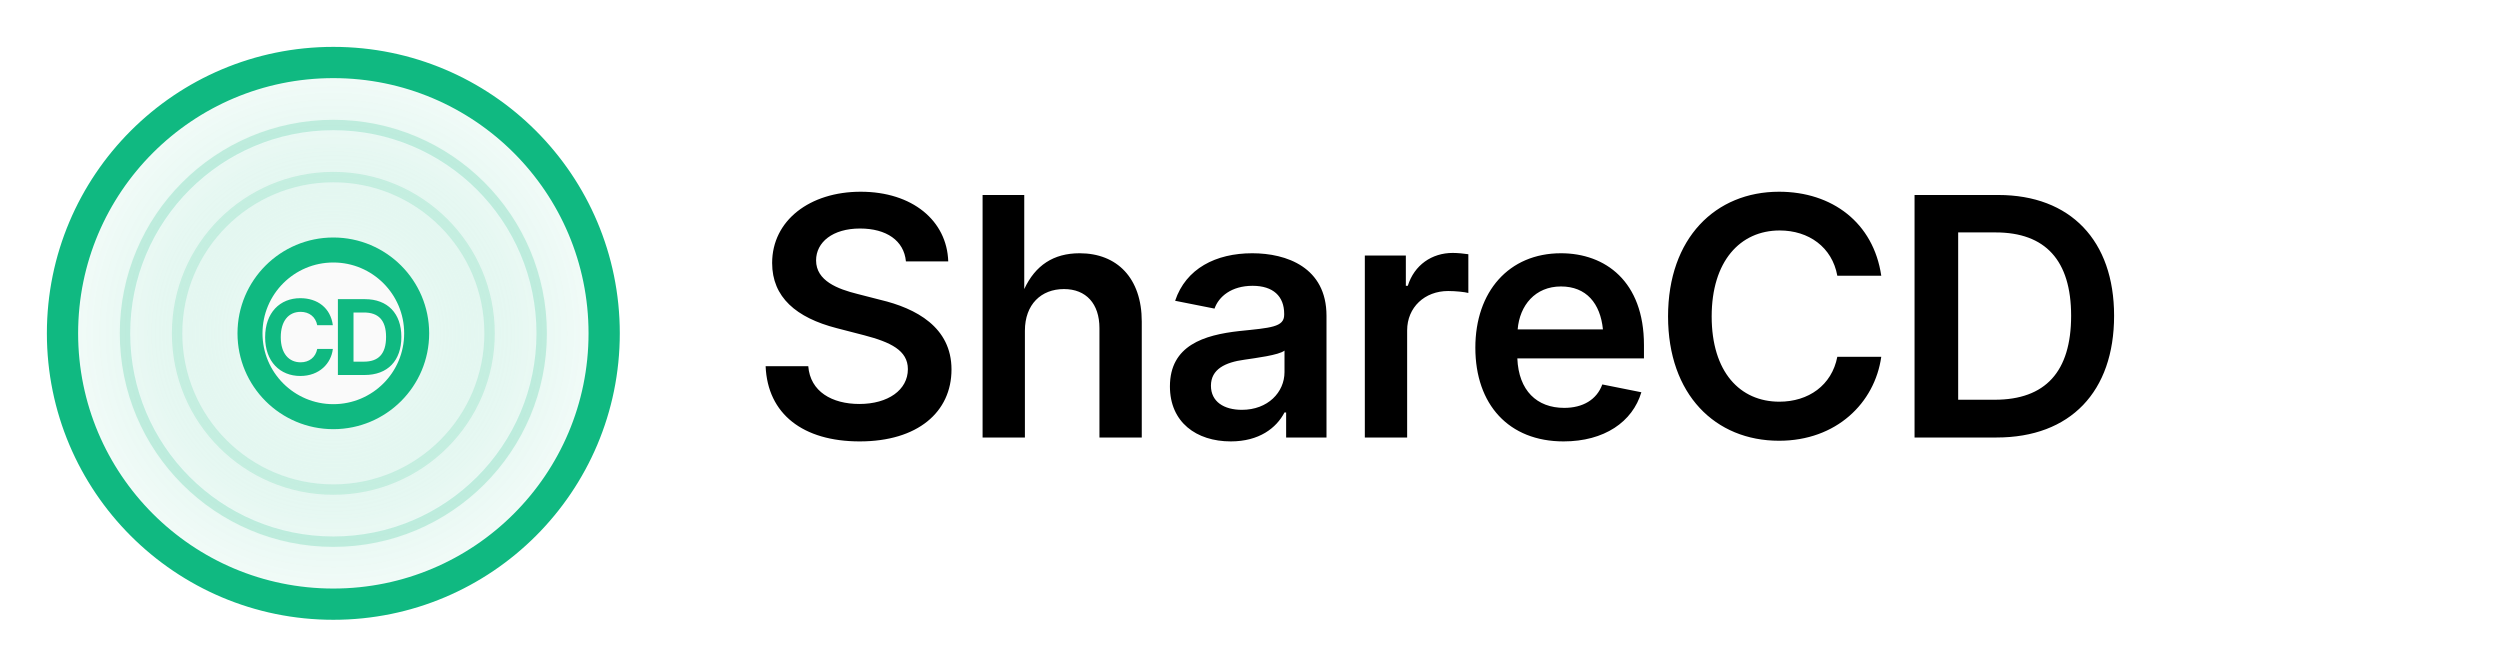
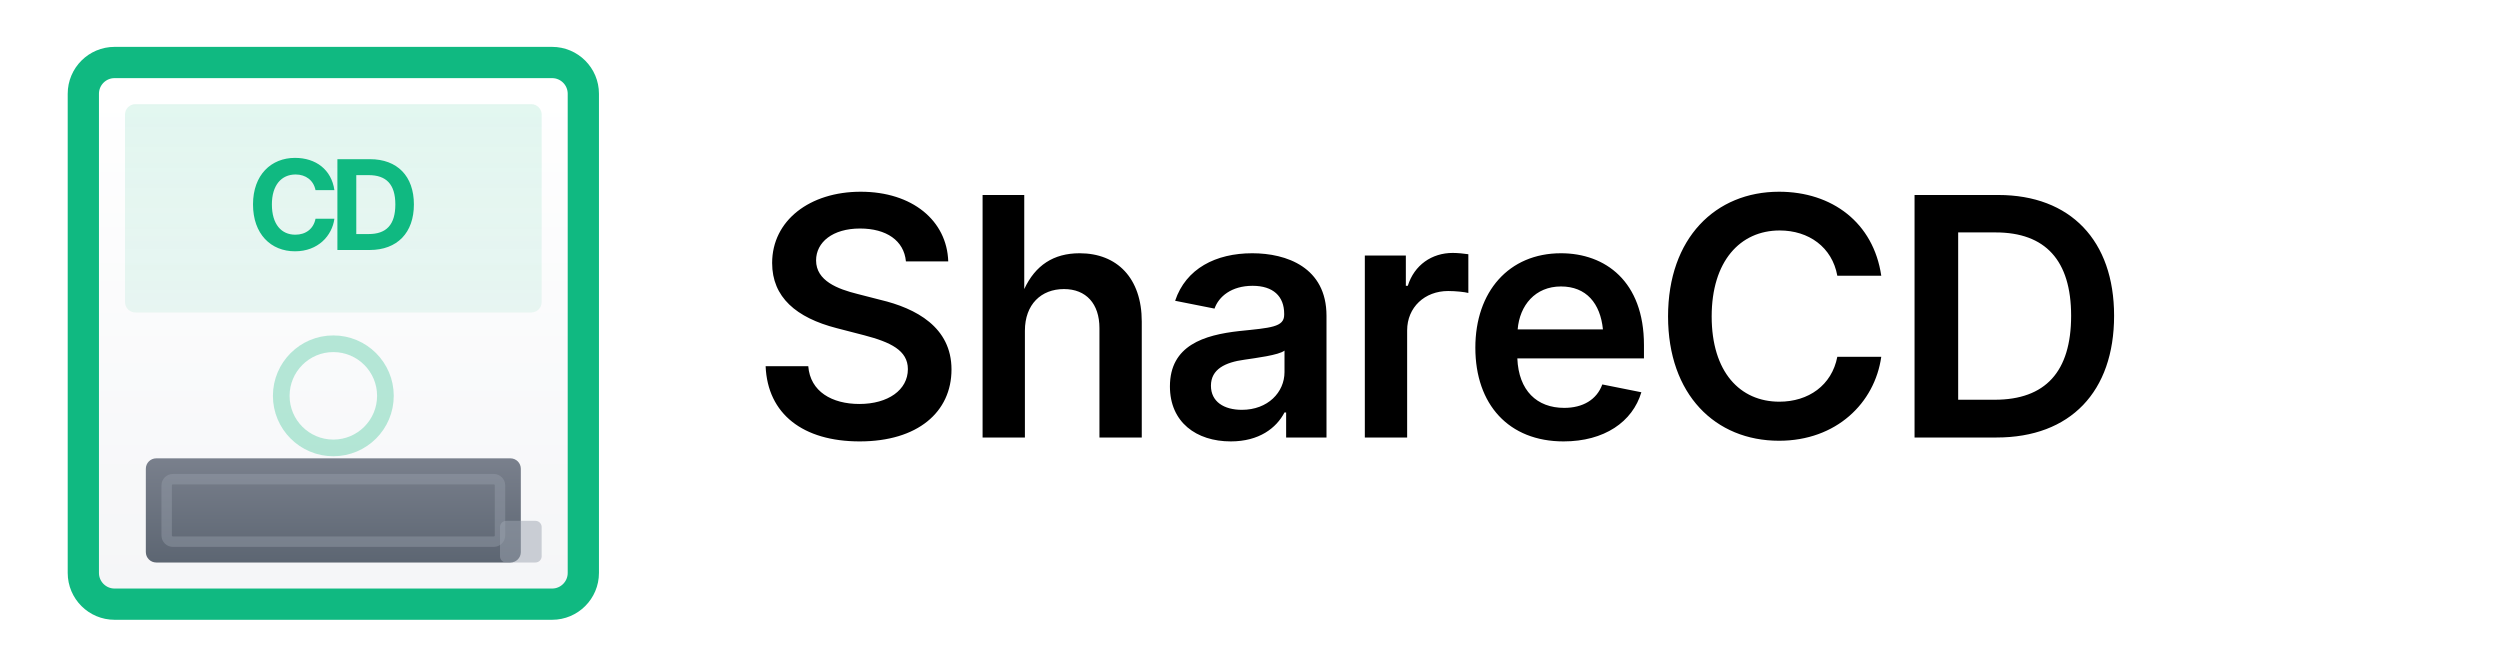
<svg xmlns="http://www.w3.org/2000/svg" width="120" height="32" viewBox="0 0 120 32" fill="none">
  <defs>
-     <linearGradient id="cdGradient" x1="0%" y1="0%" x2="100%" y2="100%">
-       <stop offset="0%" style="stop-color:#10b981;stop-opacity:0.15" />
-       <stop offset="100%" style="stop-color:#10b981;stop-opacity:0.05" />
+     <linearGradient id="floppyBody" x1="0%" y1="0%" x2="0%" y2="100%">
+       <stop offset="0%" style="stop-color:#ffffff;stop-opacity:0.9" />
+       <stop offset="100%" style="stop-color:#f3f4f6;stop-opacity:0.9" />
    </linearGradient>
-     <radialGradient id="cdShine" cx="50%" cy="50%">
-       <stop offset="0%" style="stop-color:#ffffff;stop-opacity:0.3" />
-       <stop offset="70%" style="stop-color:#10b981;stop-opacity:0.1" />
-       <stop offset="100%" style="stop-color:#10b981;stop-opacity:0.05" />
-     </radialGradient>
+     <linearGradient id="floppyLabel" x1="0%" y1="0%" x2="0%" y2="100%">
+       <stop offset="0%" style="stop-color:#10b981;stop-opacity:0.12" />
+       <stop offset="100%" style="stop-color:#10b981;stop-opacity:0.08" />
+     </linearGradient>
+     <linearGradient id="floppyShutter" x1="0%" y1="0%" x2="0%" y2="100%">
+       <stop offset="0%" style="stop-color:#6b7280;stop-opacity:0.9" />
+       <stop offset="100%" style="stop-color:#4b5563;stop-opacity:0.9" />
+     </linearGradient>
  </defs>
  <g transform="translate(16, 16)">
-     <circle cx="0" cy="0" r="13" fill="url(#cdShine)" stroke="#10b981" stroke-width="1.5" />
-     <circle cx="0" cy="0" r="10" fill="none" stroke="#10b981" stroke-width="0.5" opacity="0.2" />
-     <circle cx="0" cy="0" r="7.5" fill="none" stroke="#10b981" stroke-width="0.5" opacity="0.15" />
-     <circle cx="0" cy="0" r="4" fill="#fafafa" stroke="#10b981" stroke-width="1.2" />
-     <text x="0" y="2" text-anchor="middle" font-family="-apple-system, sans-serif" font-size="5" font-weight="700" fill="#10b981" letter-spacing="-0.3">CD</text>
+     <rect x="-12" y="-13" width="24" height="26" rx="1.5" fill="url(#floppyBody)" stroke="#10b981" stroke-width="1.5" />
+     <rect x="-10" y="-11" width="20" height="10" rx="0.5" fill="url(#floppyLabel)" />
+     <text x="0" y="-4" text-anchor="middle" font-family="-apple-system, sans-serif" font-size="6" font-weight="700" fill="#10b981" letter-spacing="-0.5">CD</text>
+     <rect x="-9" y="6" width="18" height="5" rx="0.5" fill="url(#floppyShutter)" />
+     <rect x="-8" y="7" width="16" height="3" rx="0.3" fill="none" stroke="#9ca3af" stroke-width="0.5" opacity="0.4" />
+     <rect x="8" y="9" width="2" height="2" rx="0.3" fill="#9ca3af" opacity="0.5" />
+     <circle cx="0" cy="3" r="2.5" fill="none" stroke="#10b981" stroke-width="0.8" opacity="0.3" />
  </g>
  <text x="36" y="21" font-family="-apple-system, BlinkMacSystemFont, 'Segoe UI', sans-serif" font-size="16" font-weight="600" fill="currentColor" letter-spacing="-0.02em">ShareCD</text>
</svg>
